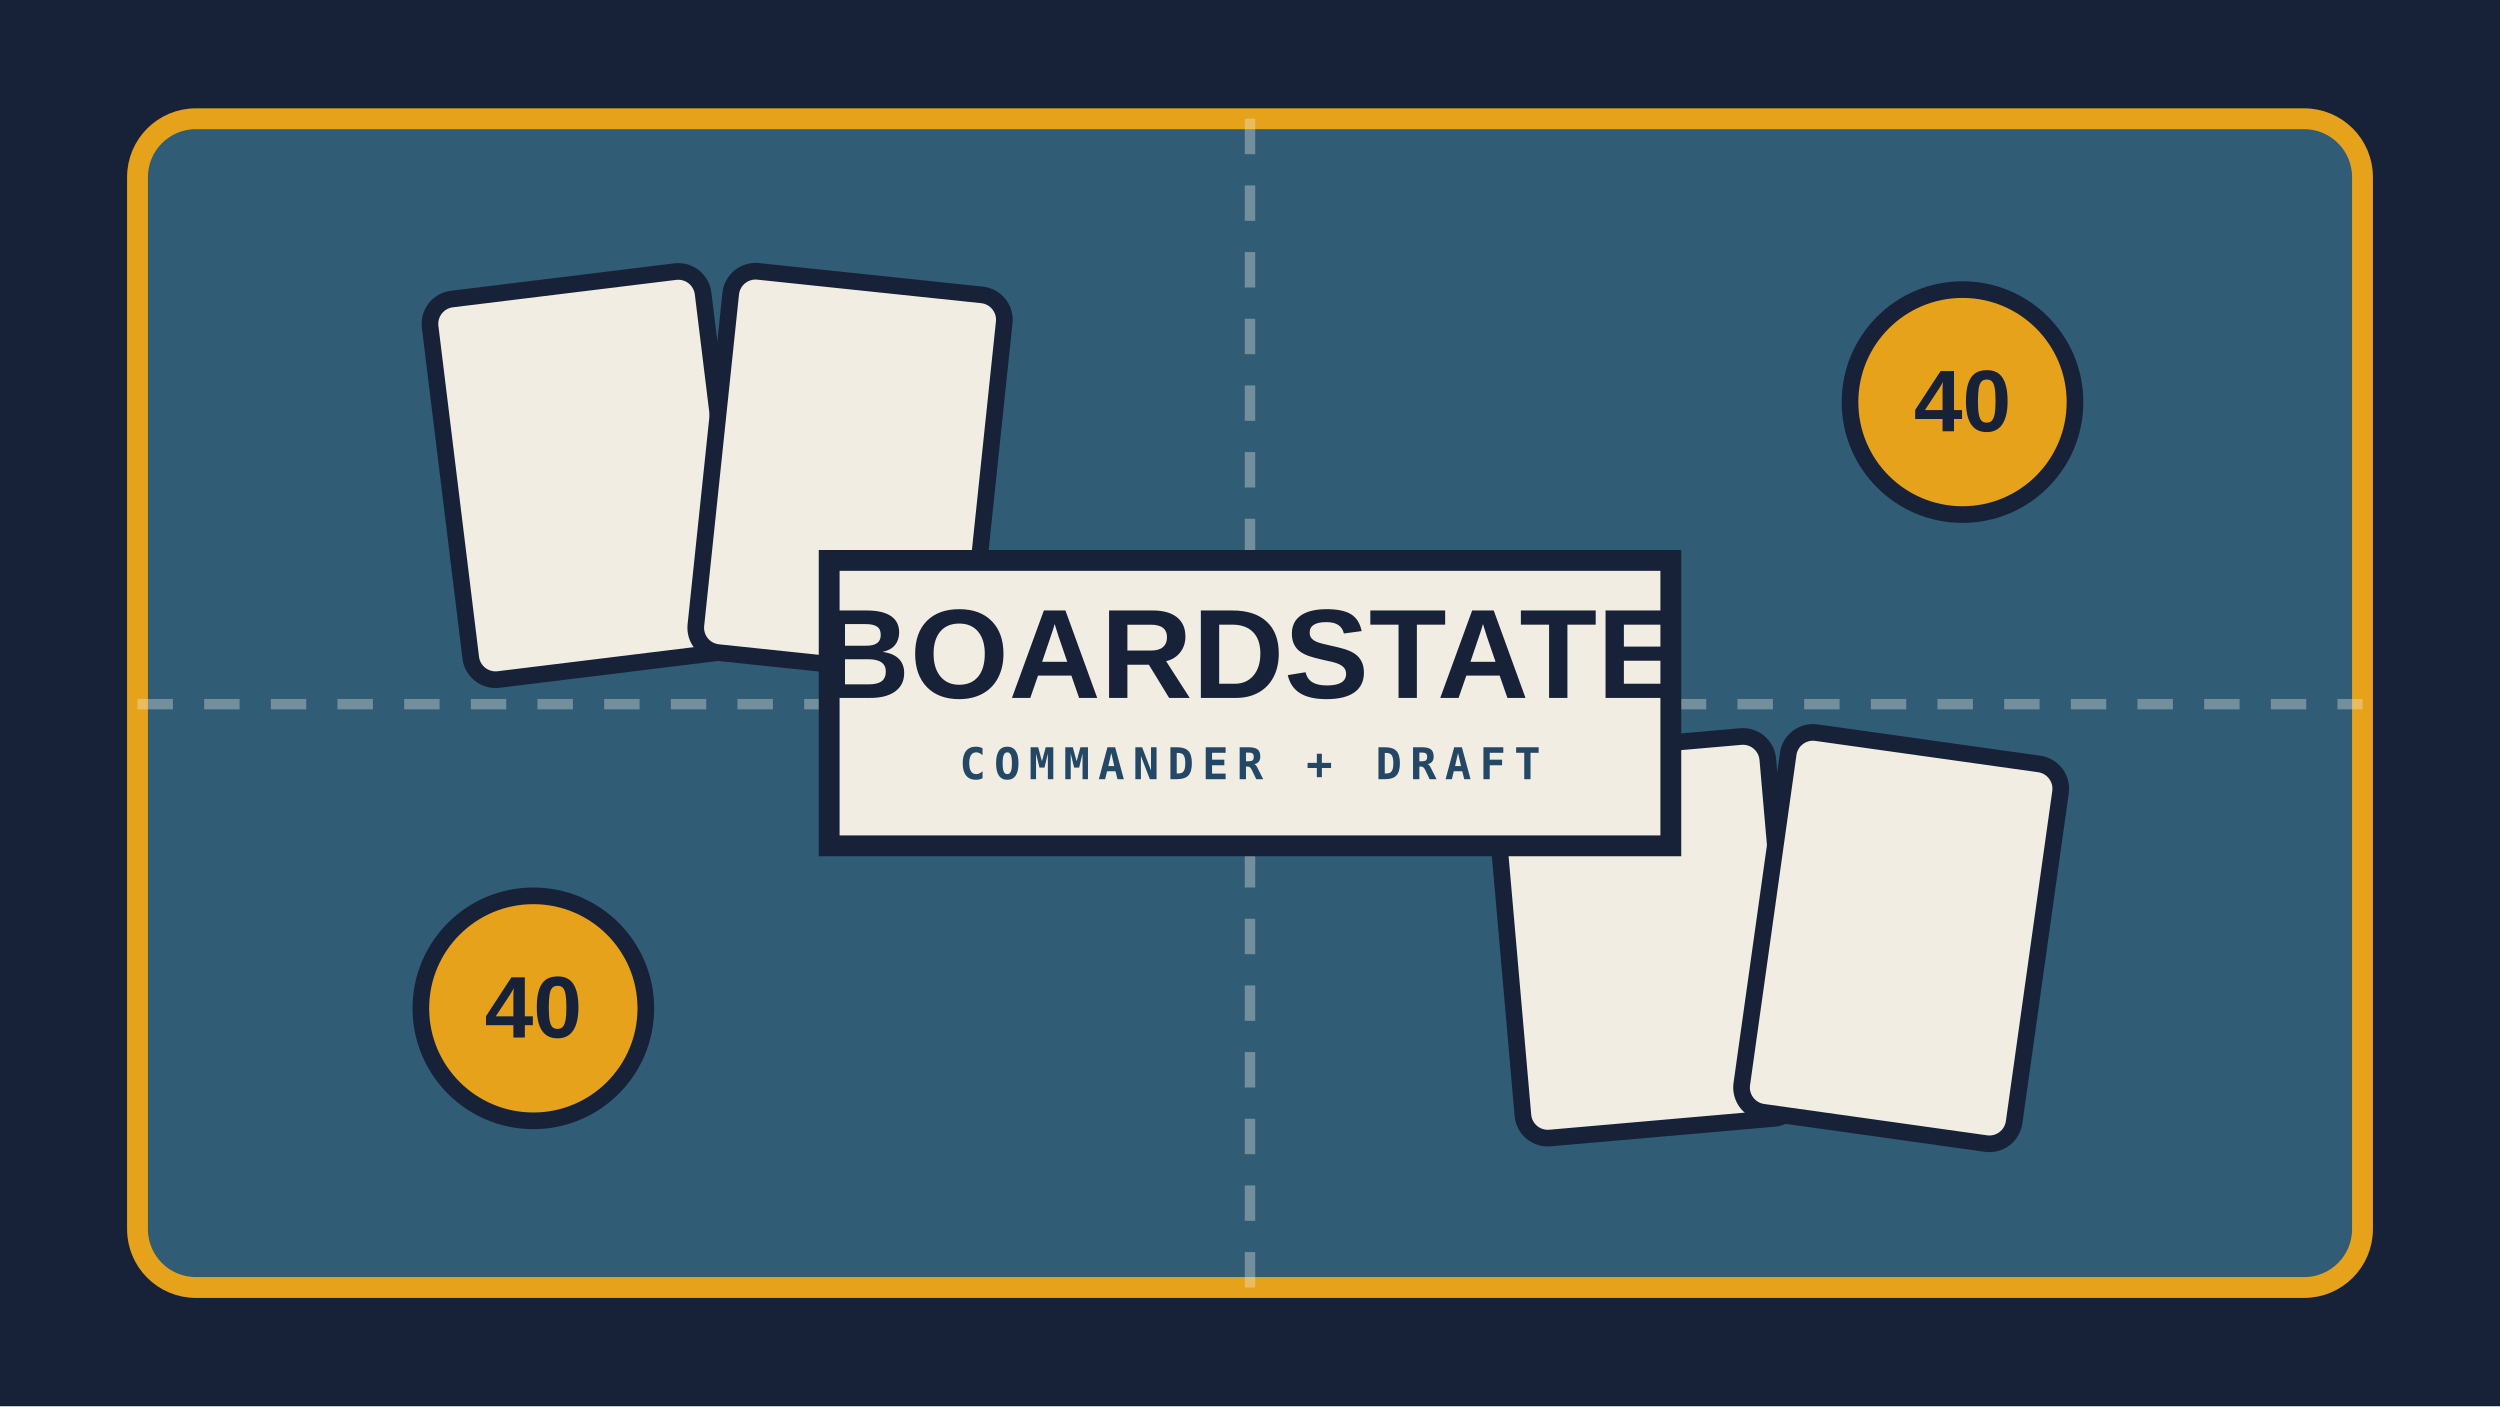
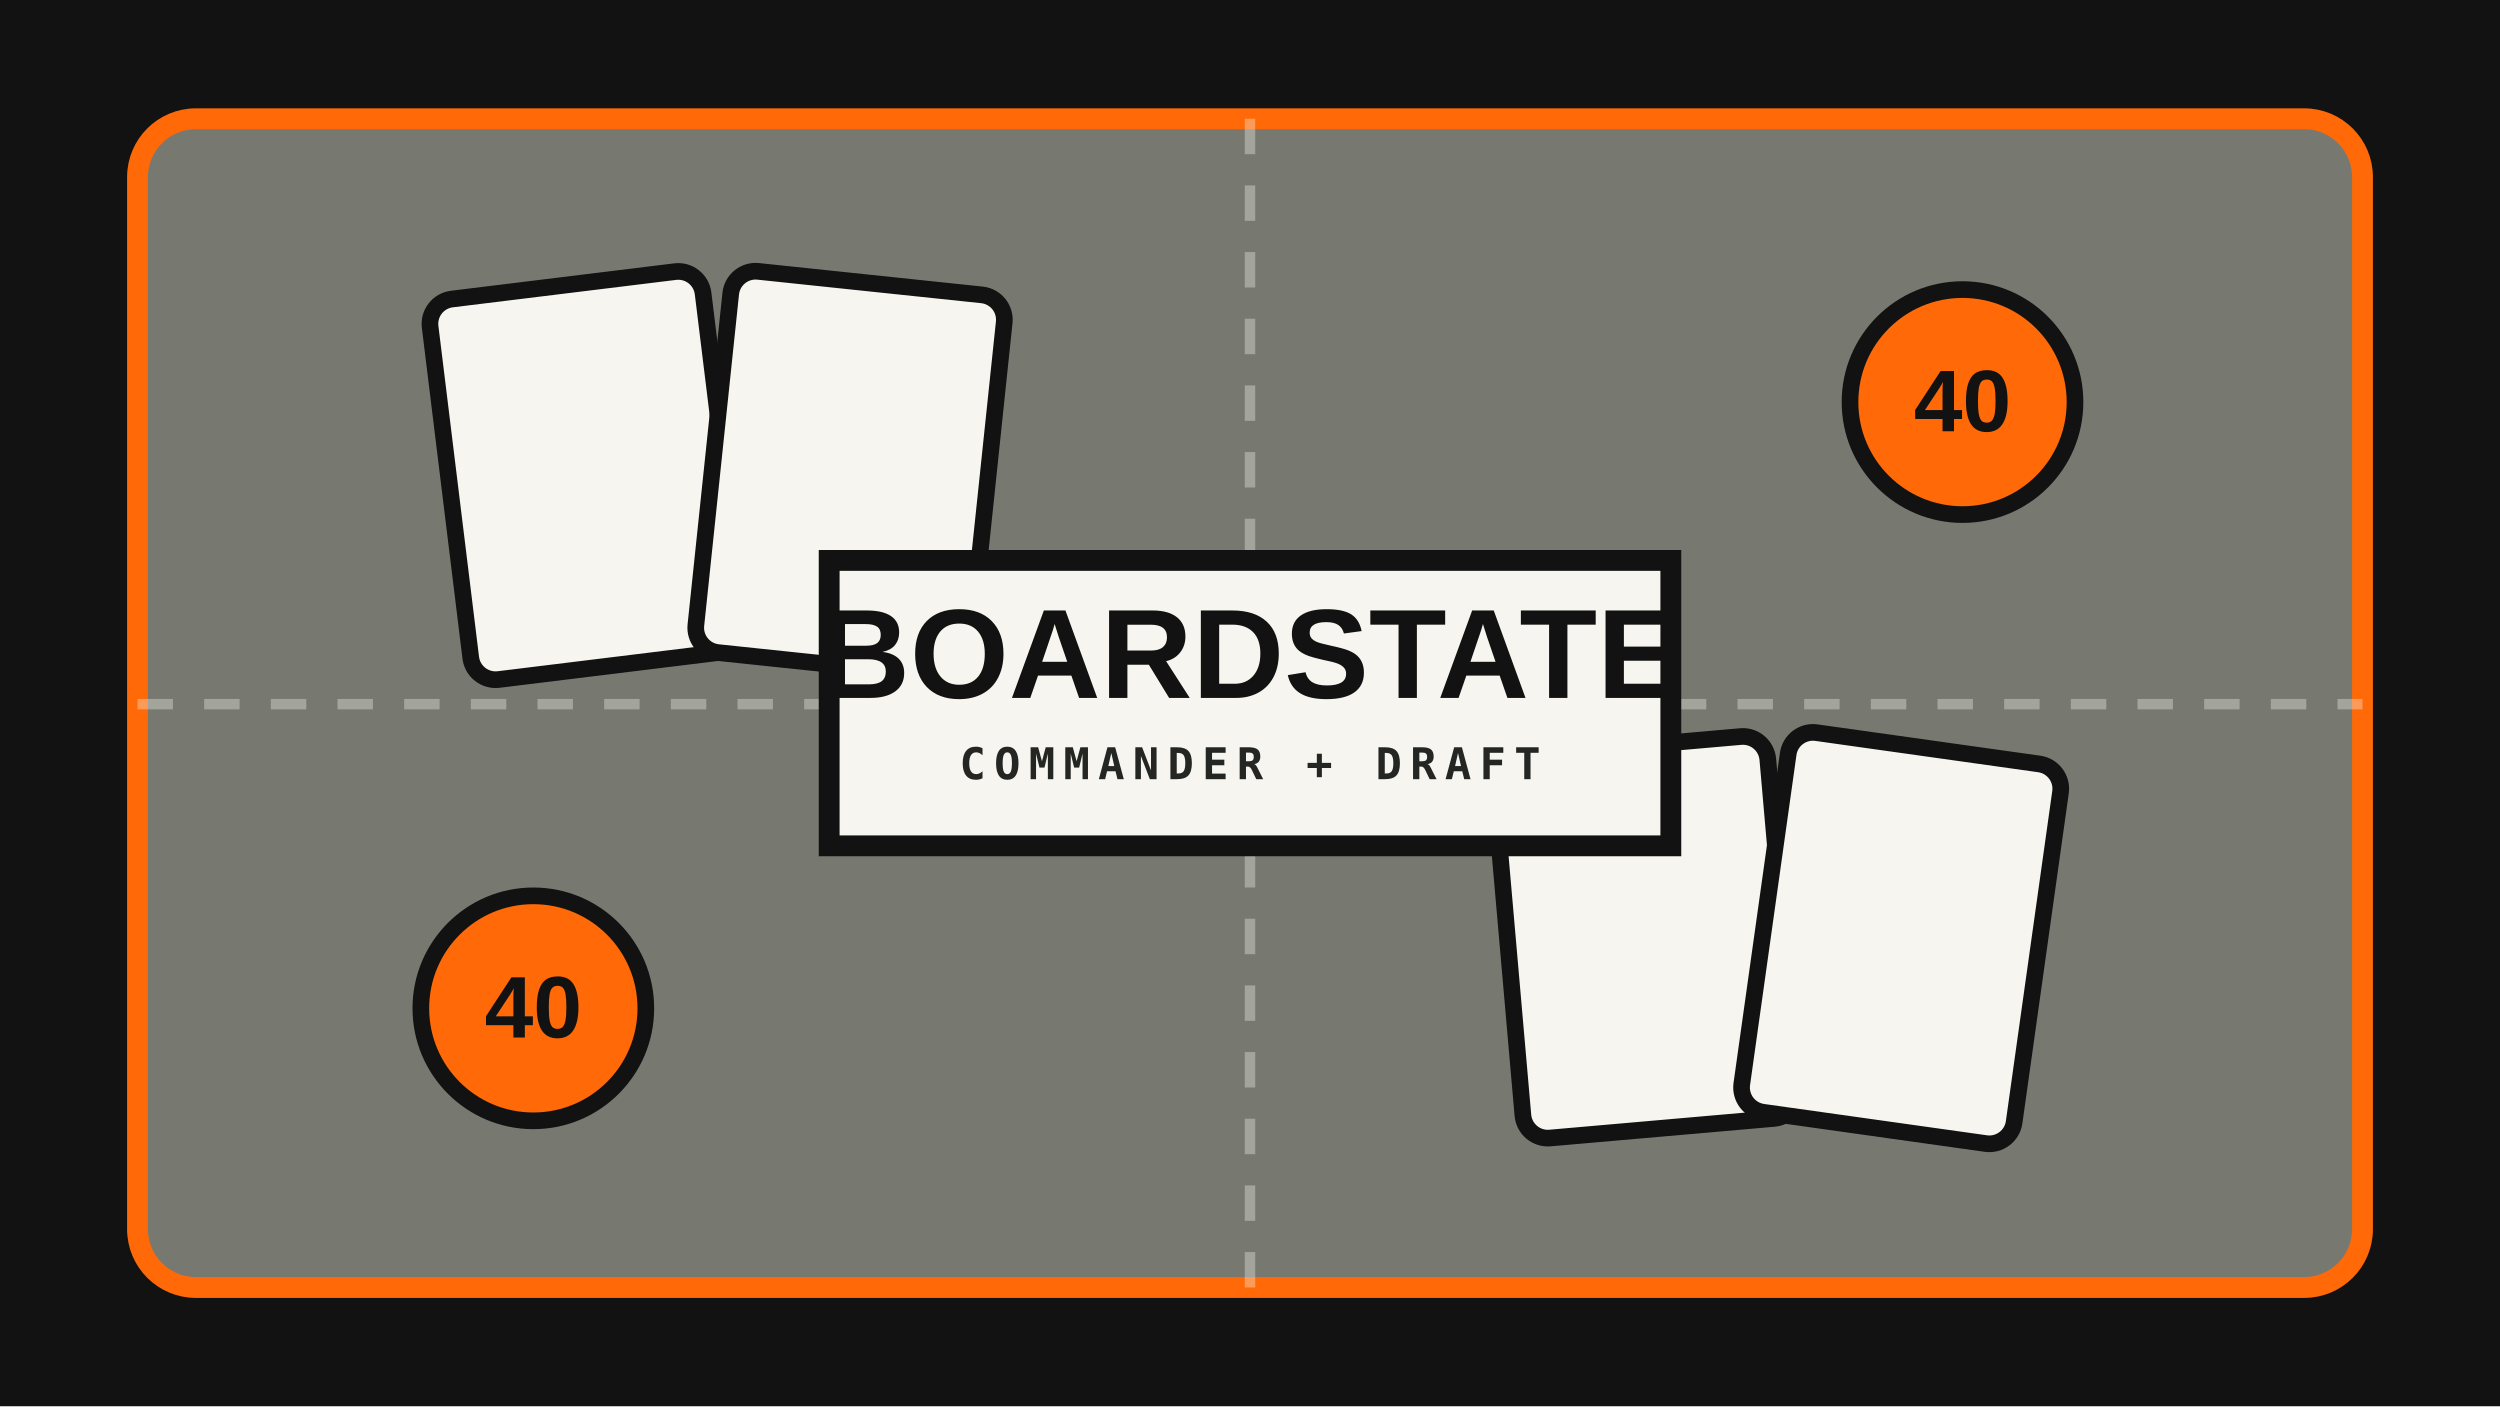
<svg xmlns="http://www.w3.org/2000/svg" viewBox="0 0 1200 675" role="img" aria-labelledby="title desc">
-   <rect width="1200" height="675" fill="#172238" />
-   <rect x="66" y="57" width="1068" height="561" rx="28" fill="#315c76" stroke="#e7a21b" stroke-width="10" />
-   <path d="M600 57v561M66 338h1068" stroke="#f1ede2" stroke-opacity=".35" stroke-width="5" stroke-dasharray="17 15" />
-   <g fill="#f1ede2" stroke="#172238" stroke-width="8">
+   <rect width="1200" height="675" fill="#111211" />
+   <rect x="66" y="57" width="1068" height="561" rx="28" fill="#777971" stroke="#ff6908" stroke-width="10" />
+   <path d="M600 57v561M66 338h1068" stroke="#f7f5ef" stroke-opacity=".35" stroke-width="5" stroke-dasharray="17 15" />
+   <g fill="#f7f5ef" stroke="#111211" stroke-width="8">
    <rect x="205" y="145" width="132" height="184" rx="12" transform="rotate(-7 205 145)" />
    <rect x="352" y="129" width="132" height="184" rx="12" transform="rotate(6 352 129)" />
    <rect x="716" y="364" width="132" height="184" rx="12" transform="rotate(-5 716 364)" />
    <rect x="860" y="350" width="132" height="184" rx="12" transform="rotate(8 860 350)" />
  </g>
-   <g fill="#e7a21b" stroke="#172238" stroke-width="8">
+   <g fill="#ff6908" stroke="#111211" stroke-width="8">
    <circle cx="256" cy="484" r="54" />
    <circle cx="942" cy="193" r="54" />
  </g>
-   <text x="256" y="498" fill="#172238" font-family="Arial,sans-serif" font-size="42" font-weight="900" text-anchor="middle">40</text>
-   <text x="942" y="207" fill="#172238" font-family="Arial,sans-serif" font-size="42" font-weight="900" text-anchor="middle">40</text>
-   <rect x="398" y="269" width="404" height="137" fill="#f1ede2" stroke="#172238" stroke-width="10" />
-   <text x="600" y="335" fill="#172238" font-family="Arial,sans-serif" font-weight="900" font-size="61" text-anchor="middle">BOARDSTATE</text>
-   <text x="600" y="374" fill="#244766" font-family="monospace" font-weight="700" font-size="21" letter-spacing="4" text-anchor="middle">COMMANDER + DRAFT</text>
+   <text x="256" y="498" fill="#111211" font-family="Arial,sans-serif" font-size="42" font-weight="900" text-anchor="middle">40</text>
+   <text x="942" y="207" fill="#111211" font-family="Arial,sans-serif" font-size="42" font-weight="900" text-anchor="middle">40</text>
+   <rect x="398" y="269" width="404" height="137" fill="#f7f5ef" stroke="#111211" stroke-width="10" />
+   <text x="600" y="335" fill="#111211" font-family="Arial,sans-serif" font-weight="900" font-size="61" text-anchor="middle">BOARDSTATE</text>
+   <text x="600" y="374" fill="#242624" font-family="monospace" font-weight="700" font-size="21" letter-spacing="4" text-anchor="middle">COMMANDER + DRAFT</text>
</svg>
